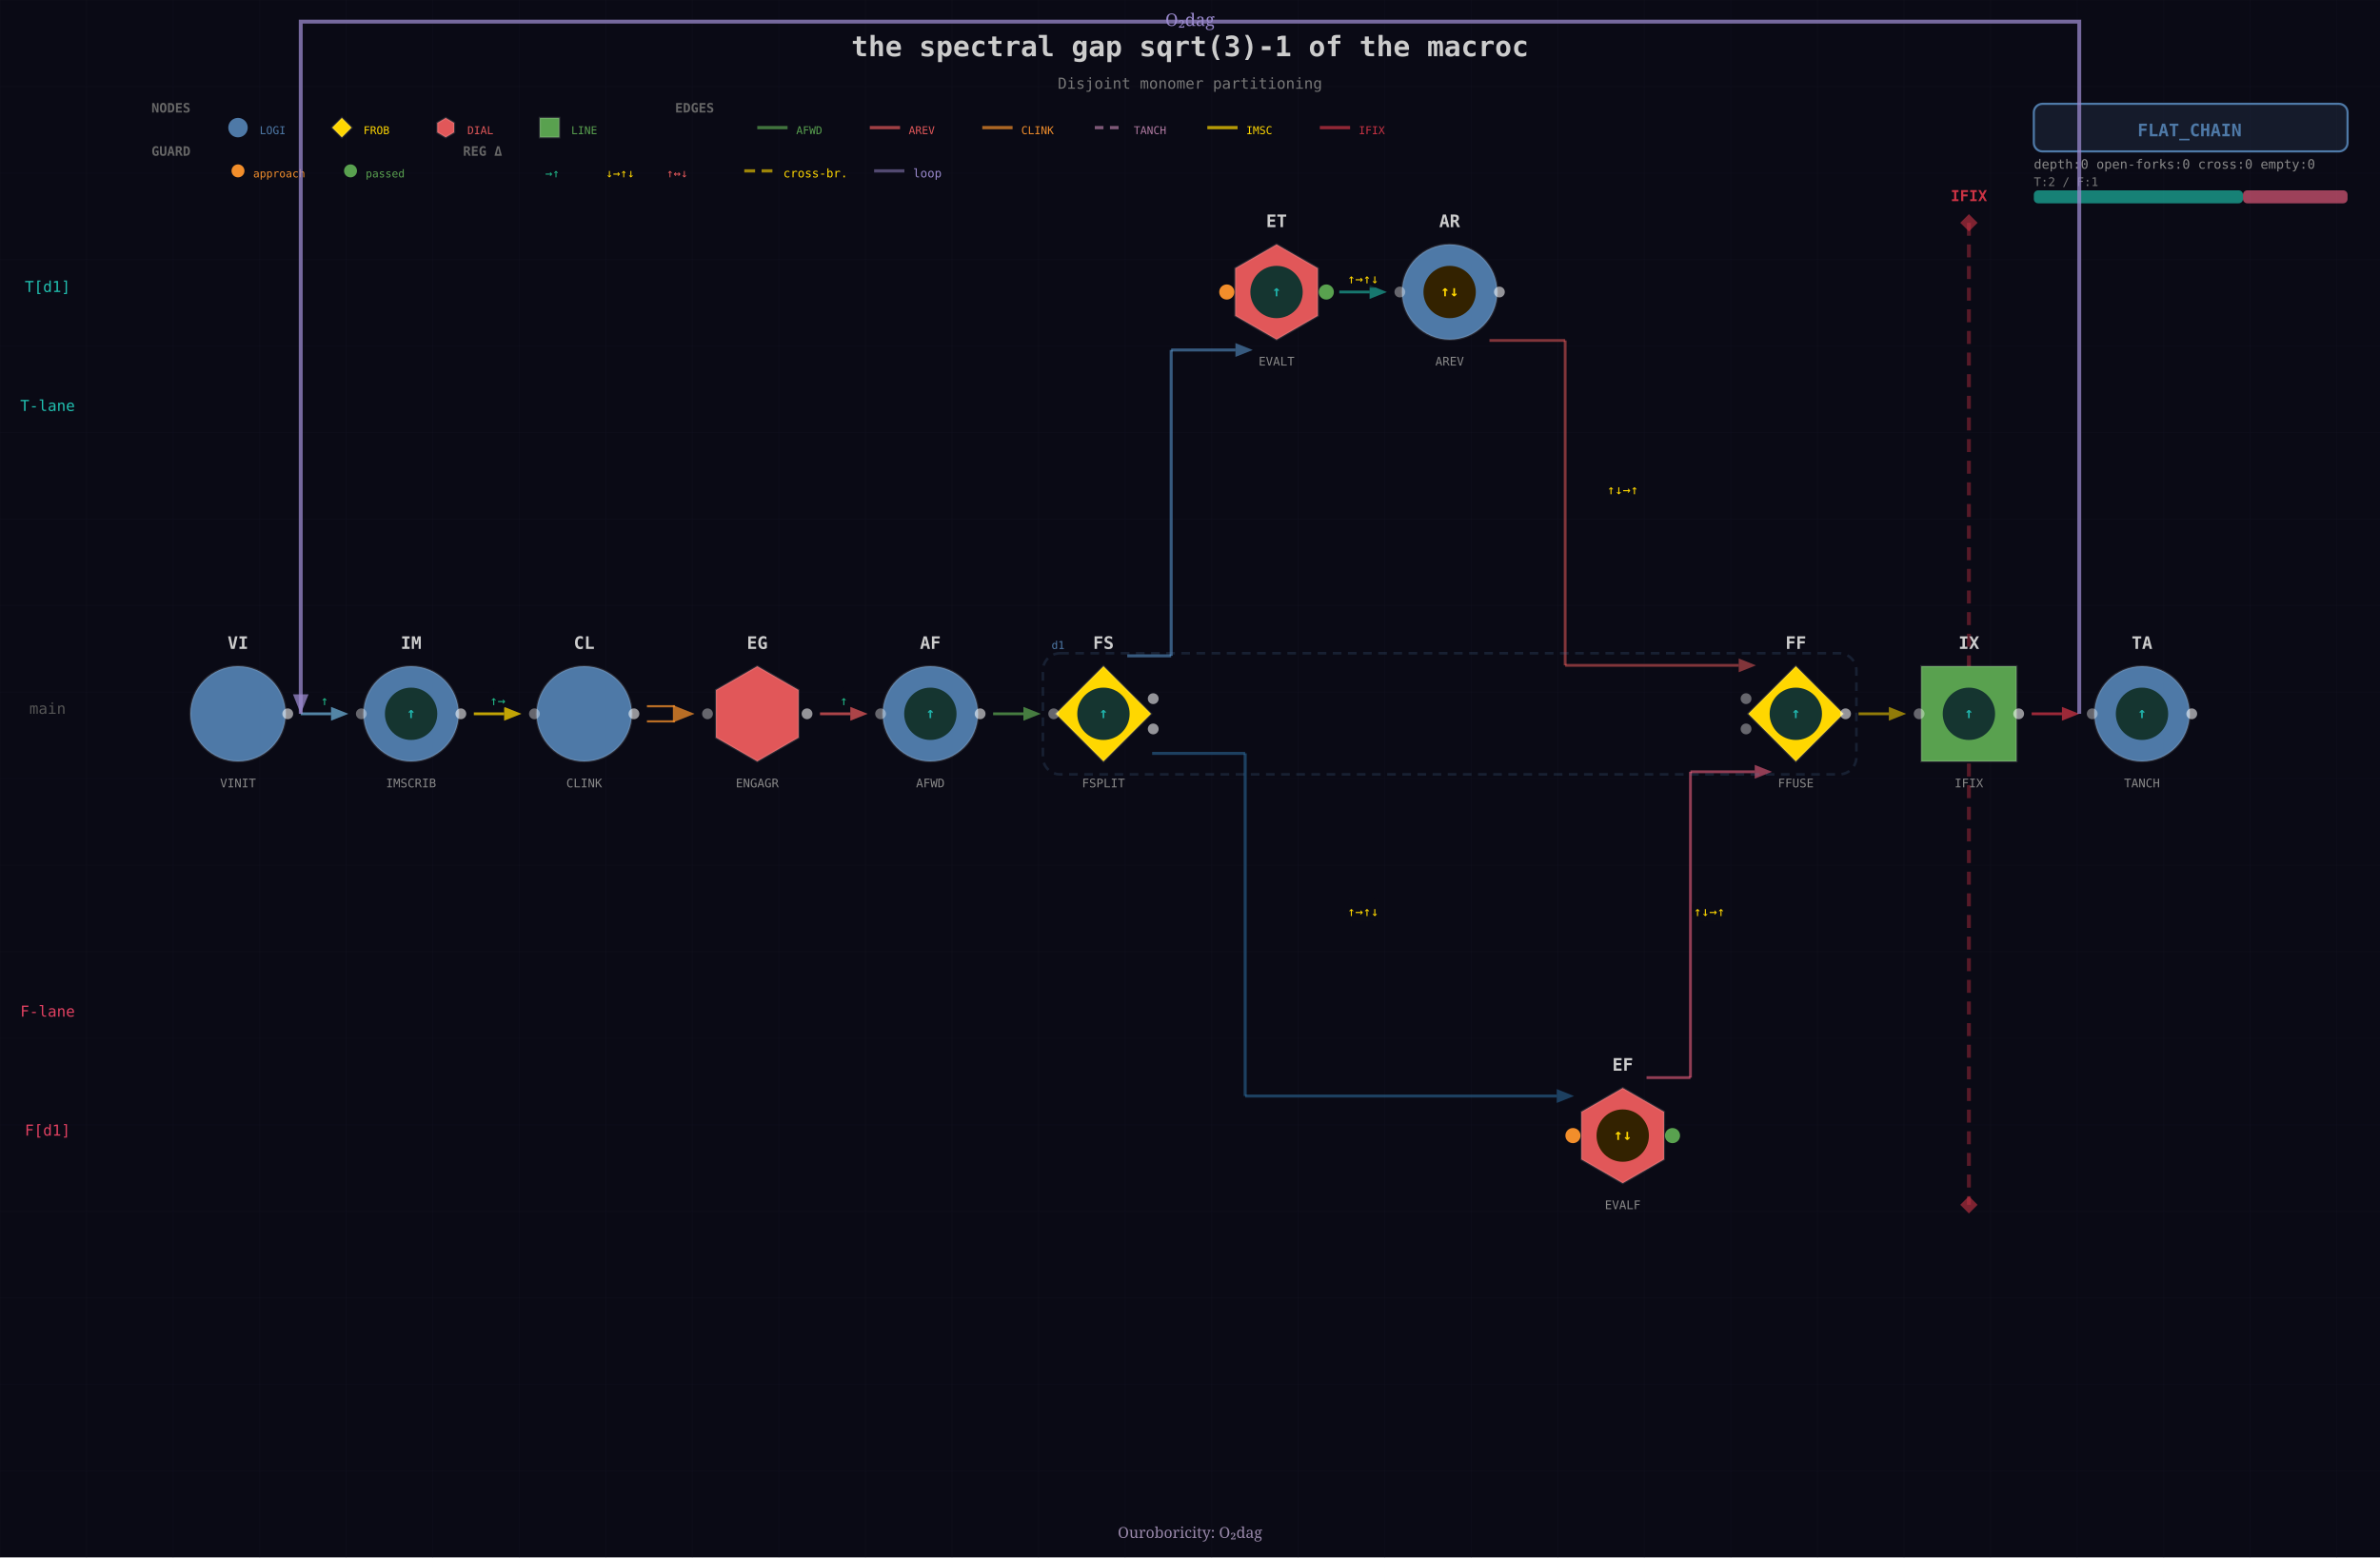
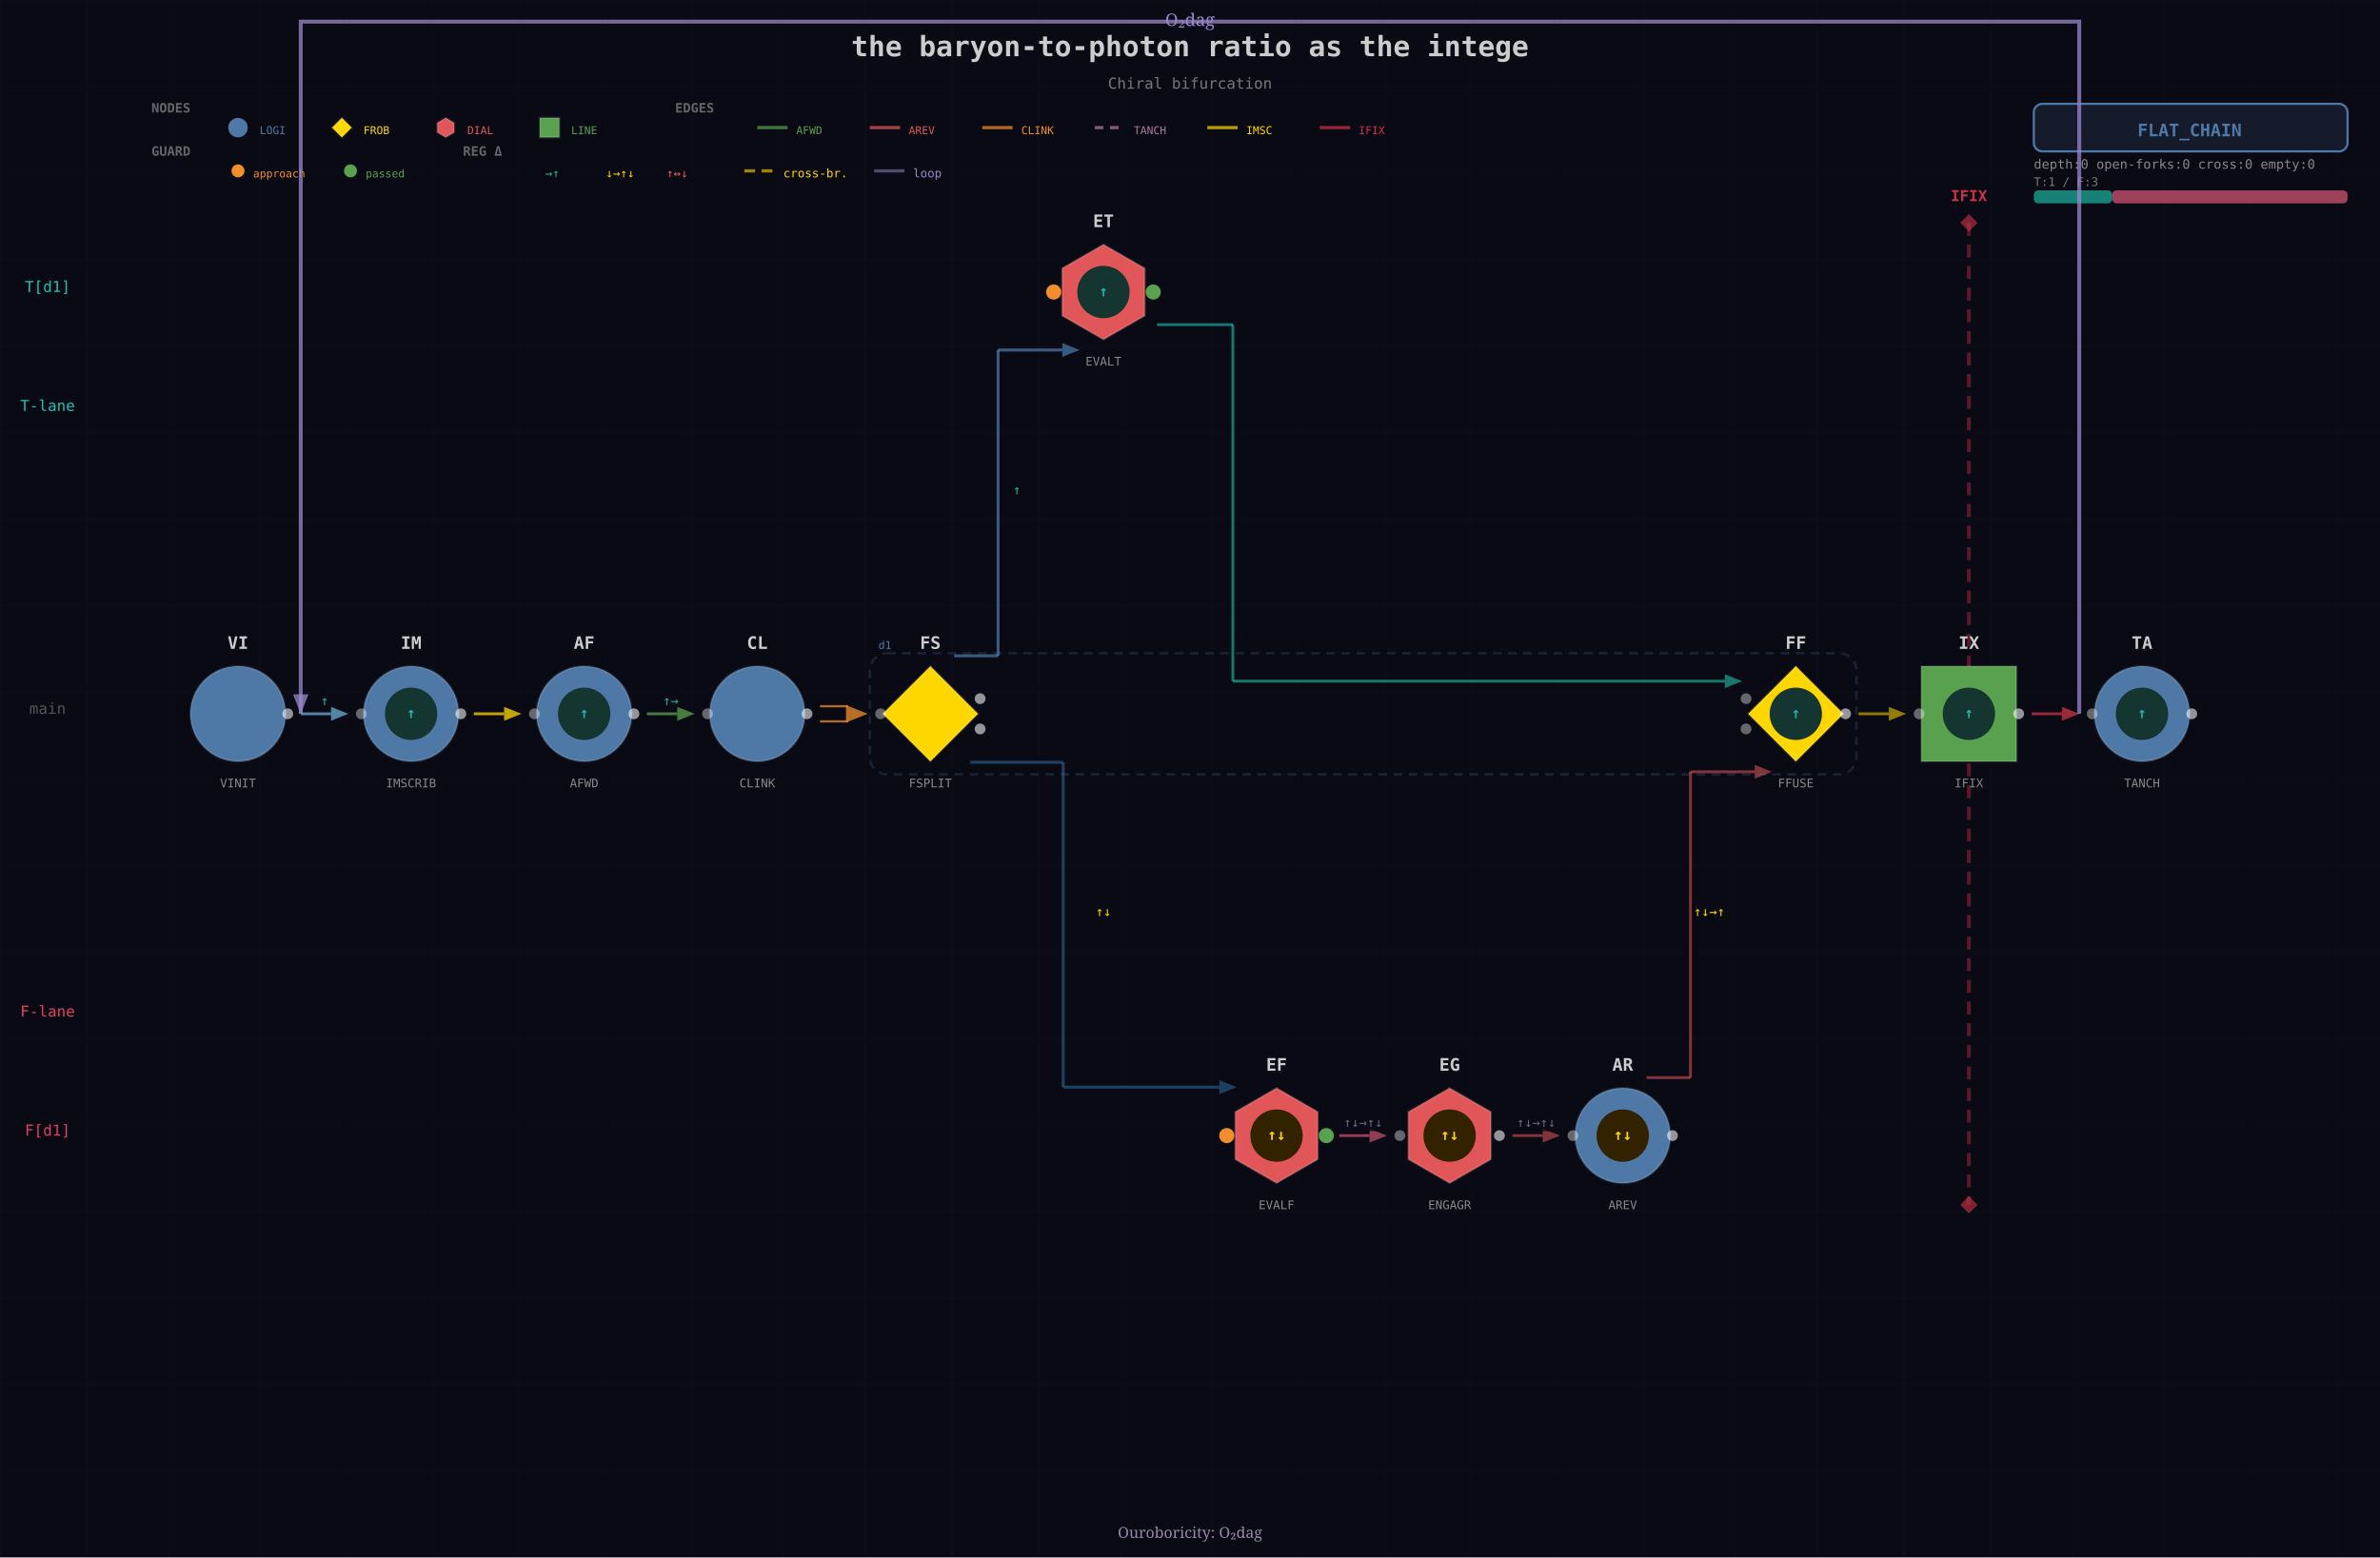
<svg xmlns="http://www.w3.org/2000/svg" viewBox="0 0 1100 720">
  <rect width="1100" height="720" fill="#0a0a15" />
  <line x1="0.0" y1="0.0" x2="0.0" y2="720.0" stroke="#151525" stroke-width="0.4" opacity="0.25" />
  <line x1="40.0" y1="0.0" x2="40.0" y2="720.0" stroke="#151525" stroke-width="0.4" opacity="0.25" />
  <line x1="80.0" y1="0.0" x2="80.0" y2="720.0" stroke="#151525" stroke-width="0.4" opacity="0.25" />
  <line x1="120.0" y1="0.0" x2="120.0" y2="720.0" stroke="#151525" stroke-width="0.4" opacity="0.25" />
  <line x1="160.0" y1="0.0" x2="160.0" y2="720.0" stroke="#151525" stroke-width="0.4" opacity="0.25" />
  <line x1="200.0" y1="0.0" x2="200.0" y2="720.0" stroke="#151525" stroke-width="0.4" opacity="0.25" />
  <line x1="240.0" y1="0.0" x2="240.0" y2="720.0" stroke="#151525" stroke-width="0.4" opacity="0.25" />
  <line x1="280.0" y1="0.0" x2="280.0" y2="720.0" stroke="#151525" stroke-width="0.4" opacity="0.25" />
  <line x1="320.0" y1="0.0" x2="320.0" y2="720.0" stroke="#151525" stroke-width="0.4" opacity="0.25" />
  <line x1="360.0" y1="0.0" x2="360.0" y2="720.0" stroke="#151525" stroke-width="0.4" opacity="0.25" />
  <line x1="400.0" y1="0.0" x2="400.0" y2="720.0" stroke="#151525" stroke-width="0.4" opacity="0.25" />
  <line x1="440.0" y1="0.0" x2="440.0" y2="720.0" stroke="#151525" stroke-width="0.4" opacity="0.25" />
  <line x1="480.0" y1="0.0" x2="480.0" y2="720.0" stroke="#151525" stroke-width="0.4" opacity="0.25" />
  <line x1="520.0" y1="0.0" x2="520.0" y2="720.0" stroke="#151525" stroke-width="0.4" opacity="0.25" />
  <line x1="560.0" y1="0.0" x2="560.0" y2="720.0" stroke="#151525" stroke-width="0.4" opacity="0.25" />
  <line x1="600.0" y1="0.0" x2="600.0" y2="720.0" stroke="#151525" stroke-width="0.4" opacity="0.25" />
  <line x1="640.0" y1="0.0" x2="640.0" y2="720.0" stroke="#151525" stroke-width="0.4" opacity="0.25" />
  <line x1="680.0" y1="0.0" x2="680.0" y2="720.0" stroke="#151525" stroke-width="0.4" opacity="0.25" />
  <line x1="720.0" y1="0.0" x2="720.0" y2="720.0" stroke="#151525" stroke-width="0.4" opacity="0.25" />
  <line x1="760.0" y1="0.0" x2="760.0" y2="720.0" stroke="#151525" stroke-width="0.4" opacity="0.25" />
  <line x1="800.0" y1="0.0" x2="800.0" y2="720.0" stroke="#151525" stroke-width="0.4" opacity="0.25" />
  <line x1="840.0" y1="0.0" x2="840.0" y2="720.0" stroke="#151525" stroke-width="0.4" opacity="0.25" />
  <line x1="880.0" y1="0.0" x2="880.0" y2="720.0" stroke="#151525" stroke-width="0.4" opacity="0.25" />
  <line x1="920.0" y1="0.0" x2="920.0" y2="720.0" stroke="#151525" stroke-width="0.4" opacity="0.25" />
  <line x1="960.0" y1="0.0" x2="960.0" y2="720.0" stroke="#151525" stroke-width="0.4" opacity="0.25" />
  <line x1="1000.0" y1="0.0" x2="1000.0" y2="720.0" stroke="#151525" stroke-width="0.4" opacity="0.25" />
  <line x1="1040.0" y1="0.0" x2="1040.0" y2="720.0" stroke="#151525" stroke-width="0.4" opacity="0.25" />
  <line x1="1080.0" y1="0.0" x2="1080.0" y2="720.0" stroke="#151525" stroke-width="0.4" opacity="0.25" />
  <line x1="0.0" y1="0.0" x2="1100.0" y2="0.0" stroke="#151525" stroke-width="0.4" opacity="0.25" />
  <line x1="0.0" y1="40.0" x2="1100.0" y2="40.0" stroke="#151525" stroke-width="0.4" opacity="0.25" />
  <line x1="0.0" y1="80.0" x2="1100.0" y2="80.0" stroke="#151525" stroke-width="0.4" opacity="0.25" />
  <line x1="0.0" y1="120.0" x2="1100.0" y2="120.0" stroke="#151525" stroke-width="0.4" opacity="0.25" />
  <line x1="0.0" y1="160.0" x2="1100.0" y2="160.0" stroke="#151525" stroke-width="0.4" opacity="0.25" />
  <line x1="0.0" y1="200.0" x2="1100.0" y2="200.0" stroke="#151525" stroke-width="0.4" opacity="0.25" />
  <line x1="0.0" y1="240.0" x2="1100.0" y2="240.0" stroke="#151525" stroke-width="0.4" opacity="0.25" />
  <line x1="0.0" y1="280.0" x2="1100.0" y2="280.0" stroke="#151525" stroke-width="0.4" opacity="0.25" />
  <line x1="0.0" y1="320.0" x2="1100.0" y2="320.0" stroke="#151525" stroke-width="0.4" opacity="0.25" />
  <line x1="0.0" y1="360.0" x2="1100.0" y2="360.0" stroke="#151525" stroke-width="0.4" opacity="0.25" />
  <line x1="0.0" y1="400.0" x2="1100.0" y2="400.0" stroke="#151525" stroke-width="0.4" opacity="0.25" />
  <line x1="0.0" y1="440.0" x2="1100.0" y2="440.0" stroke="#151525" stroke-width="0.4" opacity="0.25" />
  <line x1="0.0" y1="480.0" x2="1100.0" y2="480.0" stroke="#151525" stroke-width="0.4" opacity="0.25" />
  <line x1="0.0" y1="520.0" x2="1100.0" y2="520.0" stroke="#151525" stroke-width="0.4" opacity="0.25" />
  <line x1="0.0" y1="560.0" x2="1100.0" y2="560.0" stroke="#151525" stroke-width="0.4" opacity="0.25" />
  <line x1="0.0" y1="600.0" x2="1100.0" y2="600.0" stroke="#151525" stroke-width="0.4" opacity="0.25" />
  <line x1="0.0" y1="640.0" x2="1100.0" y2="640.0" stroke="#151525" stroke-width="0.4" opacity="0.25" />
  <line x1="0.0" y1="680.0" x2="1100.0" y2="680.0" stroke="#151525" stroke-width="0.4" opacity="0.25" />
-   <text x="550.0" y="26.0" fill="#cccccc" font-size="13" text-anchor="middle" font-family="monospace" font-weight="bold">the spectral gap sqrt(3)-1 of the macroc</text>
-   <text x="550.0" y="41.0" fill="#777" font-size="7" text-anchor="middle" font-family="monospace">Disjoint monomer partitioning</text>
+   <text x="550.0" y="26.0" fill="#cccccc" font-size="13" text-anchor="middle" font-family="monospace" font-weight="bold">the baryon-to-photon ratio as the intege</text>
+   <text x="550.0" y="41.0" fill="#777" font-size="7" text-anchor="middle" font-family="monospace">Chiral bifurcation</text>
  <text x="22.0" y="190.0" fill="#20c0b0" font-size="7" text-anchor="middle" font-family="monospace">T-lane</text>
  <text x="22.0" y="135.0" fill="#20c0b0" font-size="7" text-anchor="middle" font-family="monospace">T[d1]</text>
  <text x="22.0" y="470.0" fill="#e04060" font-size="7" text-anchor="middle" font-family="monospace">F-lane</text>
  <text x="22.0" y="525.0" fill="#e04060" font-size="7" text-anchor="middle" font-family="monospace">F[d1]</text>
  <text x="22.0" y="330.0" fill="#555" font-size="7" text-anchor="middle" font-family="monospace">main</text>
  <line x1="910.0" y1="103.0" x2="910.0" y2="557.0" stroke="#cc3344" stroke-width="1.8" opacity="0.4" stroke-dasharray="6,4" />
  <text x="910.0" y="93.0" fill="#cc3344" font-size="7" text-anchor="middle" font-family="monospace" font-weight="bold">IFIX</text>
  <polygon points="910.0,99.0 914.0,103 910.0,107.0 906.0,103" fill="#cc3344" opacity="0.6" />
  <polygon points="910.0,553.0 914.0,557 910.0,561.0 906.0,557" fill="#cc3344" opacity="0.6" />
-   <line x1="521.0" y1="303.2" x2="541.3" y2="303.2" stroke="#5b9bd5" stroke-width="1.4" opacity="0.55" />
-   <line x1="541.3" y1="303.2" x2="541.3" y2="161.8" stroke="#5b9bd5" stroke-width="1.4" opacity="0.55" />
-   <line x1="541.3" y1="161.8" x2="571.0" y2="161.8" stroke="#5b9bd5" stroke-width="1.4" opacity="0.55" />
-   <polygon points="579.0,161.8 571.0,165.0 571.0,158.6" fill="#5b9bd5" opacity="0.55" />
-   <line x1="619.0" y1="135.0" x2="633.0" y2="135.0" stroke="#20d0b8" stroke-width="1.3" opacity="0.55" />
-   <polygon points="641.0,135.0 633.0,138.2 633.0,131.8" fill="#20d0b8" opacity="0.55" />
-   <rect x="622.0" y="123.0" width="16.0" height="10" fill="#0a0a15" opacity="0.7" rx="3" />
-   <text x="630.0" y="131.0" fill="#ffd700" font-size="6" text-anchor="middle" font-family="monospace">↑→↑↓</text>
-   <line x1="688.4" y1="157.4" x2="723.4" y2="157.4" stroke="#e15759" stroke-width="1.3" opacity="0.55" />
-   <line x1="723.4" y1="157.4" x2="723.4" y2="307.6" stroke="#e15759" stroke-width="1.3" opacity="0.55" />
-   <line x1="723.4" y1="307.6" x2="803.6" y2="307.6" stroke="#e15759" stroke-width="1.3" opacity="0.55" />
-   <polygon points="811.6,307.6 803.6,310.8 803.6,304.4" fill="#e15759" opacity="0.55" />
-   <rect x="742.0" y="220.5" width="16.0" height="10" fill="#0a0a15" opacity="0.7" rx="3" />
-   <text x="750.0" y="228.5" fill="#ffd700" font-size="6" text-anchor="middle" font-family="monospace">↑↓→↑</text>
-   <line x1="532.5" y1="348.3" x2="575.5" y2="348.3" stroke="#2b6b9f" stroke-width="1.4" opacity="0.55" />
-   <line x1="575.5" y1="348.3" x2="575.5" y2="506.7" stroke="#2b6b9f" stroke-width="1.4" opacity="0.55" />
-   <line x1="575.5" y1="506.7" x2="719.5" y2="506.7" stroke="#2b6b9f" stroke-width="1.4" opacity="0.55" />
-   <polygon points="727.5,506.7 719.5,509.9 719.5,503.5" fill="#2b6b9f" opacity="0.55" />
-   <rect x="622.0" y="415.5" width="16.0" height="10" fill="#0a0a15" opacity="0.7" rx="3" />
-   <text x="630.0" y="423.5" fill="#ffd700" font-size="6" text-anchor="middle" font-family="monospace">↑→↑↓</text>
-   <line x1="761.0" y1="498.2" x2="781.3" y2="498.2" stroke="#ff6688" stroke-width="1.3" opacity="0.55" />
-   <line x1="781.3" y1="498.2" x2="781.3" y2="356.8" stroke="#ff6688" stroke-width="1.3" opacity="0.55" />
-   <line x1="781.3" y1="356.8" x2="811.0" y2="356.8" stroke="#ff6688" stroke-width="1.3" opacity="0.55" />
-   <polygon points="819.0,356.8 811.0,360.0 811.0,353.6" fill="#ff6688" opacity="0.55" />
+   <line x1="441.0" y1="303.2" x2="461.3" y2="303.2" stroke="#5b9bd5" stroke-width="1.4" opacity="0.55" />
+   <line x1="461.3" y1="303.2" x2="461.3" y2="161.8" stroke="#5b9bd5" stroke-width="1.4" opacity="0.55" />
+   <line x1="461.3" y1="161.8" x2="491.0" y2="161.8" stroke="#5b9bd5" stroke-width="1.4" opacity="0.55" />
+   <polygon points="499.0,161.8 491.0,165.0 491.0,158.6" fill="#5b9bd5" opacity="0.55" />
+   <rect x="468.0" y="220.5" width="4.0" height="10" fill="#0a0a15" opacity="0.7" rx="3" />
+   <text x="470.0" y="228.5" fill="#20b888" font-size="6" text-anchor="middle" font-family="monospace">↑</text>
+   <line x1="534.8" y1="150.1" x2="569.8" y2="150.1" stroke="#20d0b8" stroke-width="1.3" opacity="0.55" />
+   <line x1="569.8" y1="150.1" x2="569.8" y2="314.9" stroke="#20d0b8" stroke-width="1.3" opacity="0.55" />
+   <line x1="569.8" y1="314.9" x2="797.2" y2="314.9" stroke="#20d0b8" stroke-width="1.3" opacity="0.55" />
+   <polygon points="805.2,314.9 797.2,318.1 797.2,311.7" fill="#20d0b8" opacity="0.55" />
+   <line x1="448.4" y1="352.4" x2="491.4" y2="352.4" stroke="#2b6b9f" stroke-width="1.4" opacity="0.55" />
+   <line x1="491.4" y1="352.4" x2="491.4" y2="502.6" stroke="#2b6b9f" stroke-width="1.4" opacity="0.55" />
+   <line x1="491.4" y1="502.6" x2="563.6" y2="502.6" stroke="#2b6b9f" stroke-width="1.4" opacity="0.55" />
+   <polygon points="571.6,502.6 563.6,505.8 563.6,499.4" fill="#2b6b9f" opacity="0.55" />
+   <rect x="506.0" y="415.5" width="8.0" height="10" fill="#0a0a15" opacity="0.7" rx="3" />
+   <text x="510.0" y="423.5" fill="#ffd700" font-size="6" text-anchor="middle" font-family="monospace">↑↓</text>
+   <line x1="619.0" y1="525.0" x2="633.0" y2="525.0" stroke="#ff6688" stroke-width="1.3" opacity="0.55" />
+   <polygon points="641.0,525.0 633.0,528.2 633.0,521.8" fill="#ff6688" opacity="0.55" />
+   <rect x="620.0" y="513.0" width="20.0" height="10" fill="#0a0a15" opacity="0.7" rx="3" />
+   <text x="630.0" y="521.0" fill="#666688" font-size="6" text-anchor="middle" font-family="monospace">↑↓→↑↓</text>
+   <line x1="699.0" y1="525.0" x2="713.0" y2="525.0" stroke="#e15759" stroke-width="1.3" opacity="0.55" />
+   <polygon points="721.0,525.0 713.0,528.2 713.0,521.8" fill="#e15759" opacity="0.55" />
+   <rect x="700.0" y="513.0" width="20.0" height="10" fill="#0a0a15" opacity="0.7" rx="3" />
+   <text x="710.0" y="521.0" fill="#666688" font-size="6" text-anchor="middle" font-family="monospace">↑↓→↑↓</text>
+   <line x1="761.0" y1="498.2" x2="781.3" y2="498.2" stroke="#e15759" stroke-width="1.3" opacity="0.55" />
+   <line x1="781.3" y1="498.2" x2="781.3" y2="356.8" stroke="#e15759" stroke-width="1.3" opacity="0.55" />
+   <line x1="781.3" y1="356.8" x2="811.0" y2="356.8" stroke="#e15759" stroke-width="1.3" opacity="0.55" />
+   <polygon points="819.0,356.8 811.0,360.0 811.0,353.6" fill="#e15759" opacity="0.55" />
  <rect x="782.0" y="415.5" width="16.0" height="10" fill="#0a0a15" opacity="0.7" rx="3" />
  <text x="790.0" y="423.5" fill="#ffd700" font-size="6" text-anchor="middle" font-family="monospace">↑↓→↑</text>
  <line x1="139.0" y1="330.0" x2="153.0" y2="330.0" stroke="#6baed6" stroke-width="1.3" opacity="0.75" />
  <polygon points="161.0,330.0 153.0,333.2 153.0,326.8" fill="#6baed6" opacity="0.75" />
  <rect x="148.0" y="318.0" width="4.0" height="10" fill="#0a0a15" opacity="0.7" rx="3" />
  <text x="150.0" y="326.0" fill="#20b888" font-size="6" text-anchor="middle" font-family="monospace">↑</text>
  <line x1="219.0" y1="330.0" x2="233.0" y2="330.0" stroke="#ffd700" stroke-width="1.3" opacity="0.75" />
  <polygon points="241.0,330.0 233.0,333.2 233.0,326.8" fill="#ffd700" opacity="0.75" />
-   <rect x="226.0" y="318.0" width="8.0" height="10" fill="#0a0a15" opacity="0.7" rx="3" />
-   <text x="230.0" y="326.0" fill="#20b888" font-size="6" text-anchor="middle" font-family="monospace">↑→</text>
-   <line x1="299.0" y1="326.5" x2="312.0" y2="326.5" stroke="#f28e2b" stroke-width="1.0" opacity="0.75" />
-   <line x1="299.0" y1="333.5" x2="312.0" y2="333.5" stroke="#f28e2b" stroke-width="1.0" opacity="0.75" />
-   <polygon points="321.0,330.0 311.0,334.0 311.0,326.0" fill="#f28e2b" opacity="0.75" />
-   <line x1="379.0" y1="330.0" x2="393.0" y2="330.0" stroke="#e15759" stroke-width="1.3" opacity="0.75" />
-   <polygon points="401.0,330.0 393.0,333.2 393.0,326.8" fill="#e15759" opacity="0.75" />
-   <rect x="388.0" y="318.0" width="4.0" height="10" fill="#0a0a15" opacity="0.7" rx="3" />
-   <text x="390.0" y="326.0" fill="#20b888" font-size="6" text-anchor="middle" font-family="monospace">↑</text>
-   <line x1="459.0" y1="330.0" x2="473.0" y2="330.0" stroke="#59a14f" stroke-width="1.3" opacity="0.75" />
-   <polygon points="481.0,330.0 473.0,333.2 473.0,326.8" fill="#59a14f" opacity="0.75" />
+   <line x1="299.0" y1="330.0" x2="313.0" y2="330.0" stroke="#59a14f" stroke-width="1.3" opacity="0.75" />
+   <polygon points="321.0,330.0 313.0,333.2 313.0,326.8" fill="#59a14f" opacity="0.75" />
+   <rect x="306.0" y="318.0" width="8.0" height="10" fill="#0a0a15" opacity="0.7" rx="3" />
+   <text x="310.0" y="326.0" fill="#20b888" font-size="6" text-anchor="middle" font-family="monospace">↑→</text>
+   <line x1="379.0" y1="326.5" x2="392.0" y2="326.5" stroke="#f28e2b" stroke-width="1.0" opacity="0.75" />
+   <line x1="379.0" y1="333.5" x2="392.0" y2="333.5" stroke="#f28e2b" stroke-width="1.0" opacity="0.75" />
+   <polygon points="401.0,330.0 391.0,334.0 391.0,326.0" fill="#f28e2b" opacity="0.75" />
  <line x1="939.0" y1="330.0" x2="953.0" y2="330.0" stroke="#cc3344" stroke-width="1.3" opacity="0.75" />
  <polygon points="961.0,330.0 953.0,333.2 953.0,326.8" fill="#cc3344" opacity="0.75" />
  <line x1="859.0" y1="330.0" x2="873.0" y2="330.0" stroke="#ffd700" stroke-width="1.3" opacity="0.55" />
  <polygon points="881.0,330.0 873.0,333.2 873.0,326.8" fill="#ffd700" opacity="0.55" />
  <circle cx="110.0" cy="330.0" r="22.0" fill="#4e79a7" stroke="#ffffff20" stroke-width="1.0" />
  <text x="110.0" y="300.0" fill="#cccccc" font-size="8" text-anchor="middle" font-family="monospace" font-weight="bold">VI</text>
  <text x="110.0" y="364.0" fill="#888" font-size="5.5" text-anchor="middle" font-family="monospace">VINIT</text>
  <circle cx="133.0" cy="330.0" r="2.5" fill="#ffffff90" stroke-width="0" />
  <circle cx="190.0" cy="330.0" r="22.0" fill="#4e79a7" stroke="#ffffff20" stroke-width="1.0" />
  <circle cx="190.0" cy="330.0" r="12.1" fill="#153530" stroke-width="0" />
  <text x="190.0" y="332.0" fill="#20b2aa" font-size="7" text-anchor="middle" font-family="monospace" font-weight="bold">↑</text>
  <text x="190.0" y="300.0" fill="#cccccc" font-size="8" text-anchor="middle" font-family="monospace" font-weight="bold">IM</text>
  <text x="190.0" y="364.0" fill="#888" font-size="5.5" text-anchor="middle" font-family="monospace">IMSCRIB</text>
  <circle cx="167.0" cy="330.0" r="2.5" fill="#ffffff60" stroke-width="0" />
  <circle cx="213.0" cy="330.0" r="2.5" fill="#ffffff90" stroke-width="0" />
  <circle cx="270.0" cy="330.0" r="22.0" fill="#4e79a7" stroke="#ffffff20" stroke-width="1.0" />
-   <text x="270.0" y="300.0" fill="#cccccc" font-size="8" text-anchor="middle" font-family="monospace" font-weight="bold">CL</text>
-   <text x="270.0" y="364.0" fill="#888" font-size="5.5" text-anchor="middle" font-family="monospace">CLINK</text>
+   <circle cx="270.0" cy="330.0" r="12.1" fill="#153530" stroke-width="0" />
+   <text x="270.0" y="332.0" fill="#20b2aa" font-size="7" text-anchor="middle" font-family="monospace" font-weight="bold">↑</text>
+   <text x="270.0" y="300.0" fill="#cccccc" font-size="8" text-anchor="middle" font-family="monospace" font-weight="bold">AF</text>
+   <text x="270.0" y="364.0" fill="#888" font-size="5.5" text-anchor="middle" font-family="monospace">AFWD</text>
  <circle cx="247.0" cy="330.0" r="2.5" fill="#ffffff60" stroke-width="0" />
  <circle cx="293.0" cy="330.0" r="2.5" fill="#ffffff90" stroke-width="0" />
-   <polygon points="369.1,341.0 350.0,352.0 330.9,341.0 330.9,319.0 350.0,308.0 369.1,319.0" fill="#e15759" stroke="#ffffff20" stroke-width="1.0" />
-   <text x="350.0" y="300.0" fill="#cccccc" font-size="8" text-anchor="middle" font-family="monospace" font-weight="bold">EG</text>
-   <text x="350.0" y="364.0" fill="#888" font-size="5.5" text-anchor="middle" font-family="monospace">ENGAGR</text>
+   <circle cx="350.0" cy="330.0" r="22.0" fill="#4e79a7" stroke="#ffffff20" stroke-width="1.0" />
+   <text x="350.0" y="300.0" fill="#cccccc" font-size="8" text-anchor="middle" font-family="monospace" font-weight="bold">CL</text>
+   <text x="350.0" y="364.0" fill="#888" font-size="5.5" text-anchor="middle" font-family="monospace">CLINK</text>
  <circle cx="327.0" cy="330.0" r="2.5" fill="#ffffff60" stroke-width="0" />
  <circle cx="373.0" cy="330.0" r="2.5" fill="#ffffff90" stroke-width="0" />
-   <circle cx="430.0" cy="330.0" r="22.0" fill="#4e79a7" stroke="#ffffff20" stroke-width="1.0" />
-   <circle cx="430.0" cy="330.0" r="12.1" fill="#153530" stroke-width="0" />
-   <text x="430.0" y="332.0" fill="#20b2aa" font-size="7" text-anchor="middle" font-family="monospace" font-weight="bold">↑</text>
-   <text x="430.0" y="300.0" fill="#cccccc" font-size="8" text-anchor="middle" font-family="monospace" font-weight="bold">AF</text>
-   <text x="430.0" y="364.0" fill="#888" font-size="5.5" text-anchor="middle" font-family="monospace">AFWD</text>
+   <polygon points="430.0,308.0 452.0,330 430.0,352.0 408.0,330" fill="#ffd700" stroke="#ffffff20" stroke-width="1.0" />
+   <text x="430.0" y="300.0" fill="#cccccc" font-size="8" text-anchor="middle" font-family="monospace" font-weight="bold">FS</text>
+   <text x="430.0" y="364.0" fill="#888" font-size="5.5" text-anchor="middle" font-family="monospace">FSPLIT</text>
  <circle cx="407.0" cy="330.0" r="2.5" fill="#ffffff60" stroke-width="0" />
-   <circle cx="453.0" cy="330.0" r="2.5" fill="#ffffff90" stroke-width="0" />
-   <polygon points="510.0,308.0 532.0,330 510.0,352.0 488.0,330" fill="#ffd700" stroke="#ffffff20" stroke-width="1.0" />
-   <circle cx="510.0" cy="330.0" r="12.1" fill="#153530" stroke-width="0" />
-   <text x="510.0" y="332.0" fill="#20b2aa" font-size="7" text-anchor="middle" font-family="monospace" font-weight="bold">↑</text>
-   <text x="510.0" y="300.0" fill="#cccccc" font-size="8" text-anchor="middle" font-family="monospace" font-weight="bold">FS</text>
-   <text x="510.0" y="364.0" fill="#888" font-size="5.5" text-anchor="middle" font-family="monospace">FSPLIT</text>
-   <circle cx="487.0" cy="330.0" r="2.5" fill="#ffffff60" stroke-width="0" />
-   <circle cx="533.0" cy="323.0" r="2.5" fill="#ffffff90" stroke-width="0" />
-   <circle cx="533.0" cy="337.0" r="2.5" fill="#ffffff90" stroke-width="0" />
-   <polygon points="609.1,146.0 590.0,157.0 570.9,146.0 570.9,124.0 590.0,113.0 609.1,124.0" fill="#e15759" stroke="#ffffff20" stroke-width="1.0" />
-   <circle cx="590.0" cy="135.0" r="12.1" fill="#153530" stroke-width="0" />
-   <text x="590.0" y="137.0" fill="#20b2aa" font-size="7" text-anchor="middle" font-family="monospace" font-weight="bold">↑</text>
-   <text x="590.0" y="105.0" fill="#cccccc" font-size="8" text-anchor="middle" font-family="monospace" font-weight="bold">ET</text>
-   <text x="590.0" y="169.0" fill="#888" font-size="5.5" text-anchor="middle" font-family="monospace">EVALT</text>
-   <circle cx="567.0" cy="135.0" r="3.5" fill="#f28e2b" stroke-width="0.8" />
-   <circle cx="613.0" cy="135.0" r="3.5" fill="#59a14f" stroke-width="0.9" />
-   <circle cx="670.0" cy="135.0" r="22.0" fill="#4e79a7" stroke="#ffffff20" stroke-width="1.0" />
-   <circle cx="670.0" cy="135.0" r="12.1" fill="#332200" stroke-width="0" />
-   <text x="670.0" y="137.0" fill="#ffd700" font-size="7" text-anchor="middle" font-family="monospace" font-weight="bold">↑↓</text>
-   <text x="670.0" y="105.0" fill="#cccccc" font-size="8" text-anchor="middle" font-family="monospace" font-weight="bold">AR</text>
-   <text x="670.0" y="169.0" fill="#888" font-size="5.5" text-anchor="middle" font-family="monospace">AREV</text>
-   <circle cx="647.0" cy="135.0" r="2.5" fill="#ffffff60" stroke-width="0" />
-   <circle cx="693.0" cy="135.0" r="2.5" fill="#ffffff90" stroke-width="0" />
-   <polygon points="769.1,536.0 750.0,547.0 730.9,536.0 730.9,514.0 750.0,503.0 769.1,514.0" fill="#e15759" stroke="#ffffff20" stroke-width="1.0" />
+   <circle cx="453.0" cy="323.0" r="2.5" fill="#ffffff90" stroke-width="0" />
+   <circle cx="453.0" cy="337.0" r="2.5" fill="#ffffff90" stroke-width="0" />
+   <polygon points="529.1,146.0 510.0,157.0 490.9,146.0 490.9,124.0 510.0,113.0 529.1,124.0" fill="#e15759" stroke="#ffffff20" stroke-width="1.0" />
+   <circle cx="510.0" cy="135.0" r="12.1" fill="#153530" stroke-width="0" />
+   <text x="510.0" y="137.0" fill="#20b2aa" font-size="7" text-anchor="middle" font-family="monospace" font-weight="bold">↑</text>
+   <text x="510.0" y="105.0" fill="#cccccc" font-size="8" text-anchor="middle" font-family="monospace" font-weight="bold">ET</text>
+   <text x="510.0" y="169.0" fill="#888" font-size="5.5" text-anchor="middle" font-family="monospace">EVALT</text>
+   <circle cx="487.0" cy="135.0" r="3.5" fill="#f28e2b" stroke-width="0.8" />
+   <circle cx="533.0" cy="135.0" r="3.5" fill="#59a14f" stroke-width="0.9" />
+   <polygon points="609.1,536.0 590.0,547.0 570.9,536.0 570.9,514.0 590.0,503.0 609.1,514.0" fill="#e15759" stroke="#ffffff20" stroke-width="1.0" />
+   <circle cx="590.0" cy="525.0" r="12.1" fill="#332200" stroke-width="0" />
+   <text x="590.0" y="527.0" fill="#ffd700" font-size="7" text-anchor="middle" font-family="monospace" font-weight="bold">↑↓</text>
+   <text x="590.0" y="495.0" fill="#cccccc" font-size="8" text-anchor="middle" font-family="monospace" font-weight="bold">EF</text>
+   <text x="590.0" y="559.0" fill="#888" font-size="5.5" text-anchor="middle" font-family="monospace">EVALF</text>
+   <circle cx="567.0" cy="525.0" r="3.5" fill="#f28e2b" stroke-width="0.8" />
+   <circle cx="613.0" cy="525.0" r="3.5" fill="#59a14f" stroke-width="0.9" />
+   <polygon points="689.1,536.0 670.0,547.0 650.9,536.0 650.9,514.0 670.0,503.0 689.1,514.0" fill="#e15759" stroke="#ffffff20" stroke-width="1.0" />
+   <circle cx="670.0" cy="525.0" r="12.1" fill="#332200" stroke-width="0" />
+   <text x="670.0" y="527.0" fill="#ffd700" font-size="7" text-anchor="middle" font-family="monospace" font-weight="bold">↑↓</text>
+   <text x="670.0" y="495.0" fill="#cccccc" font-size="8" text-anchor="middle" font-family="monospace" font-weight="bold">EG</text>
+   <text x="670.0" y="559.0" fill="#888" font-size="5.5" text-anchor="middle" font-family="monospace">ENGAGR</text>
+   <circle cx="647.0" cy="525.0" r="2.5" fill="#ffffff60" stroke-width="0" />
+   <circle cx="693.0" cy="525.0" r="2.5" fill="#ffffff90" stroke-width="0" />
+   <circle cx="750.0" cy="525.0" r="22.0" fill="#4e79a7" stroke="#ffffff20" stroke-width="1.0" />
  <circle cx="750.0" cy="525.0" r="12.1" fill="#332200" stroke-width="0" />
  <text x="750.0" y="527.0" fill="#ffd700" font-size="7" text-anchor="middle" font-family="monospace" font-weight="bold">↑↓</text>
-   <text x="750.0" y="495.0" fill="#cccccc" font-size="8" text-anchor="middle" font-family="monospace" font-weight="bold">EF</text>
-   <text x="750.0" y="559.0" fill="#888" font-size="5.5" text-anchor="middle" font-family="monospace">EVALF</text>
-   <circle cx="727.0" cy="525.0" r="3.5" fill="#f28e2b" stroke-width="0.8" />
-   <circle cx="773.0" cy="525.0" r="3.5" fill="#59a14f" stroke-width="0.9" />
+   <text x="750.0" y="495.0" fill="#cccccc" font-size="8" text-anchor="middle" font-family="monospace" font-weight="bold">AR</text>
+   <text x="750.0" y="559.0" fill="#888" font-size="5.5" text-anchor="middle" font-family="monospace">AREV</text>
+   <circle cx="727.0" cy="525.0" r="2.5" fill="#ffffff60" stroke-width="0" />
+   <circle cx="773.0" cy="525.0" r="2.5" fill="#ffffff90" stroke-width="0" />
  <polygon points="830.0,308.0 852.0,330 830.0,352.0 808.0,330" fill="#ffd700" stroke="#ffffff20" stroke-width="1.0" />
  <circle cx="830.0" cy="330.0" r="12.1" fill="#153530" stroke-width="0" />
  <text x="830.0" y="332.0" fill="#20b2aa" font-size="7" text-anchor="middle" font-family="monospace" font-weight="bold">↑</text>
  <text x="830.0" y="300.0" fill="#cccccc" font-size="8" text-anchor="middle" font-family="monospace" font-weight="bold">FF</text>
  <text x="830.0" y="364.0" fill="#888" font-size="5.5" text-anchor="middle" font-family="monospace">FFUSE</text>
  <circle cx="807.0" cy="323.0" r="2.5" fill="#ffffff60" stroke-width="0" />
  <circle cx="807.0" cy="337.0" r="2.5" fill="#ffffff60" stroke-width="0" />
  <circle cx="853.0" cy="330.0" r="2.5" fill="#ffffff90" stroke-width="0" />
  <rect x="888.0" y="308.0" width="44.0" height="44.0" fill="#59a14f" stroke="#ffffff20" stroke-width="1.0" />
  <circle cx="910.0" cy="330.0" r="12.1" fill="#153530" stroke-width="0" />
  <text x="910.0" y="332.0" fill="#20b2aa" font-size="7" text-anchor="middle" font-family="monospace" font-weight="bold">↑</text>
  <text x="910.0" y="300.0" fill="#cccccc" font-size="8" text-anchor="middle" font-family="monospace" font-weight="bold">IX</text>
  <text x="910.0" y="364.0" fill="#888" font-size="5.5" text-anchor="middle" font-family="monospace">IFIX</text>
  <circle cx="887.0" cy="330.0" r="2.5" fill="#ffffff60" stroke-width="0" />
  <circle cx="933.0" cy="330.0" r="2.5" fill="#ffffff90" stroke-width="0" />
  <circle cx="990.0" cy="330.0" r="22.0" fill="#4e79a7" stroke="#ffffff20" stroke-width="1.0" />
  <circle cx="990.0" cy="330.0" r="12.1" fill="#153530" stroke-width="0" />
  <text x="990.0" y="332.0" fill="#20b2aa" font-size="7" text-anchor="middle" font-family="monospace" font-weight="bold">↑</text>
  <text x="990.0" y="300.0" fill="#cccccc" font-size="8" text-anchor="middle" font-family="monospace" font-weight="bold">TA</text>
  <text x="990.0" y="364.0" fill="#888" font-size="5.5" text-anchor="middle" font-family="monospace">TANCH</text>
  <circle cx="967.0" cy="330.0" r="2.5" fill="#ffffff60" stroke-width="0" />
  <circle cx="1013.0" cy="330.0" r="2.5" fill="#ffffff90" stroke-width="0" />
  <text x="550.0" y="711.0" fill="#9988aa" font-size="7" text-anchor="middle" font-family="serif">Ouroboricity: O₂dag</text>
  <text x="70.0" y="52.0" fill="#666" font-size="6" text-anchor="start" font-family="monospace" font-weight="bold">NODES</text>
  <circle cx="110.0" cy="59.0" r="4.5" fill="#4e79a7" stroke-width="0" />
  <text x="120.0" y="62.0" fill="#4e79a7" font-size="5" text-anchor="start" font-family="monospace">LOGI</text>
  <polygon points="158,54.5 162.5,59 158,63.5 153.5,59" fill="#ffd700" stroke="#ffffff20" stroke-width="1.0" />
  <text x="168.0" y="62.0" fill="#ffd700" font-size="5" text-anchor="start" font-family="monospace">FROB</text>
  <polygon points="209.9,61.2 206.0,63.5 202.1,61.2 202.1,56.8 206.0,54.5 209.9,56.8" fill="#e15759" stroke="#ffffff20" stroke-width="1.0" />
  <text x="216.0" y="62.0" fill="#e15759" font-size="5" text-anchor="start" font-family="monospace">DIAL</text>
  <rect x="249.5" y="54.5" width="9.0" height="9.0" fill="#59a14f" stroke="#ffffff20" stroke-width="1.0" />
  <text x="264.0" y="62.0" fill="#59a14f" font-size="5" text-anchor="start" font-family="monospace">LINE</text>
  <text x="312.0" y="52.0" fill="#666" font-size="6" text-anchor="start" font-family="monospace" font-weight="bold">EDGES</text>
  <line x1="350.0" y1="59.0" x2="364.0" y2="59.0" stroke="#59a14f" stroke-width="1.5" opacity="0.7" />
  <text x="368.0" y="62.0" fill="#59a14f" font-size="5" text-anchor="start" font-family="monospace">AFWD</text>
  <line x1="402.0" y1="59.0" x2="416.0" y2="59.0" stroke="#e15759" stroke-width="1.5" opacity="0.7" />
  <text x="420.0" y="62.0" fill="#e15759" font-size="5" text-anchor="start" font-family="monospace">AREV</text>
  <line x1="454.0" y1="59.0" x2="468.0" y2="59.0" stroke="#f28e2b" stroke-width="1.5" opacity="0.7" />
  <text x="472.0" y="62.0" fill="#f28e2b" font-size="5" text-anchor="start" font-family="monospace">CLINK</text>
  <line x1="506.0" y1="59.0" x2="520.0" y2="59.0" stroke="#b07aa1" stroke-width="1.5" opacity="0.7" stroke-dasharray="4,3" />
  <text x="524.0" y="62.0" fill="#b07aa1" font-size="5" text-anchor="start" font-family="monospace">TANCH</text>
  <line x1="558.0" y1="59.0" x2="572.0" y2="59.0" stroke="#ffd700" stroke-width="1.5" opacity="0.7" />
  <text x="576.0" y="62.0" fill="#ffd700" font-size="5" text-anchor="start" font-family="monospace">IMSC</text>
  <line x1="610.0" y1="59.0" x2="624.0" y2="59.0" stroke="#cc3344" stroke-width="1.5" opacity="0.7" />
  <text x="628.0" y="62.0" fill="#cc3344" font-size="5" text-anchor="start" font-family="monospace">IFIX</text>
  <text x="70.0" y="72.0" fill="#666" font-size="6" text-anchor="start" font-family="monospace" font-weight="bold">GUARD</text>
  <circle cx="110.0" cy="79.0" r="3.0" fill="#f28e2b" stroke-width="0.8" />
  <text x="117.0" y="82.0" fill="#f28e2b" font-size="5" text-anchor="start" font-family="monospace">approach</text>
  <circle cx="162.0" cy="79.0" r="3.0" fill="#59a14f" stroke-width="0.9" />
  <text x="169.0" y="82.0" fill="#59a14f" font-size="5" text-anchor="start" font-family="monospace">passed</text>
  <text x="214.0" y="72.0" fill="#666" font-size="6" text-anchor="start" font-family="monospace" font-weight="bold">REG Δ</text>
  <text x="252.0" y="82.0" fill="#20b888" font-size="5.5" text-anchor="start" font-family="monospace">→↑</text>
  <text x="280.0" y="82.0" fill="#ffd700" font-size="5.5" text-anchor="start" font-family="monospace">↓→↑↓</text>
  <text x="308.0" y="82.0" fill="#e15759" font-size="5.5" text-anchor="start" font-family="monospace">↑↔↓</text>
  <line x1="344.0" y1="79.0" x2="358.0" y2="79.0" stroke="#ffd700" stroke-width="1.5" opacity="0.6" stroke-dasharray="5,3" />
  <text x="362.0" y="82.0" fill="#ffd700" font-size="5.5" text-anchor="start" font-family="monospace">cross-br.</text>
  <line x1="404.0" y1="79.0" x2="418.0" y2="79.0" stroke="#9988cc" stroke-width="1.5" opacity="0.5" />
  <text x="422.0" y="82.0" fill="#9988cc" font-size="5.5" text-anchor="start" font-family="monospace">loop</text>
-   <rect x="482.0" y="302" width="376.0" height="56" fill="none" stroke="#4e79a7" stroke-width="1.2" opacity="0.2" rx="8" ry="8" stroke-dasharray="4,3" />
-   <text x="486.0" y="300.0" fill="#4e79a7" font-size="5" text-anchor="start" font-family="monospace">d1</text>
+   <rect x="402.0" y="302" width="456.0" height="56" fill="none" stroke="#4e79a7" stroke-width="1.2" opacity="0.2" rx="8" ry="8" stroke-dasharray="4,3" />
+   <text x="406.0" y="300.0" fill="#4e79a7" font-size="5" text-anchor="start" font-family="monospace">d1</text>
  <rect x="940" y="48" width="145" height="22" fill="#4e79a7" opacity="0.15" rx="4" />
  <rect x="940" y="48" width="145" height="22" fill="none" stroke="#4e79a7" stroke-width="1" rx="4" />
  <text x="1012.0" y="63.0" fill="#4e79a7" font-size="8" text-anchor="middle" font-family="monospace" font-weight="bold">FLAT_CHAIN</text>
  <text x="940.0" y="78.0" fill="#888" font-size="6" text-anchor="start" font-family="monospace">depth:0  open-forks:0  cross:0  empty:0</text>
-   <text x="940.0" y="86.0" fill="#777" font-size="5.5" text-anchor="start" font-family="monospace">T:2 / F:1</text>
-   <rect x="940" y="88" width="96.667" height="6" fill="#20d0b8" opacity="0.6" rx="2" />
-   <rect x="1036.667" y="88" width="48.333" height="6" fill="#ff6688" opacity="0.6" rx="2" />
+   <text x="940.0" y="86.0" fill="#777" font-size="5.5" text-anchor="start" font-family="monospace">T:1 / F:3</text>
+   <rect x="940" y="88" width="36.25" height="6" fill="#20d0b8" opacity="0.6" rx="2" />
+   <rect x="976.25" y="88" width="108.75" height="6" fill="#ff6688" opacity="0.6" rx="2" />
  <path d="M961.0,330.0 L961.0,10.0 L139.0,10.0 L139.0,330.0" fill="none" stroke="#9988cc" stroke-width="1.8" opacity="0.75" />
  <polygon points="139.0,330.0 135.4,321.0 142.6,321.0" fill="#9988cc" opacity="0.75" />
  <text x="550.0" y="12.0" fill="#9988cc" font-size="8" text-anchor="middle" font-family="serif">O₂dag</text>
</svg>
